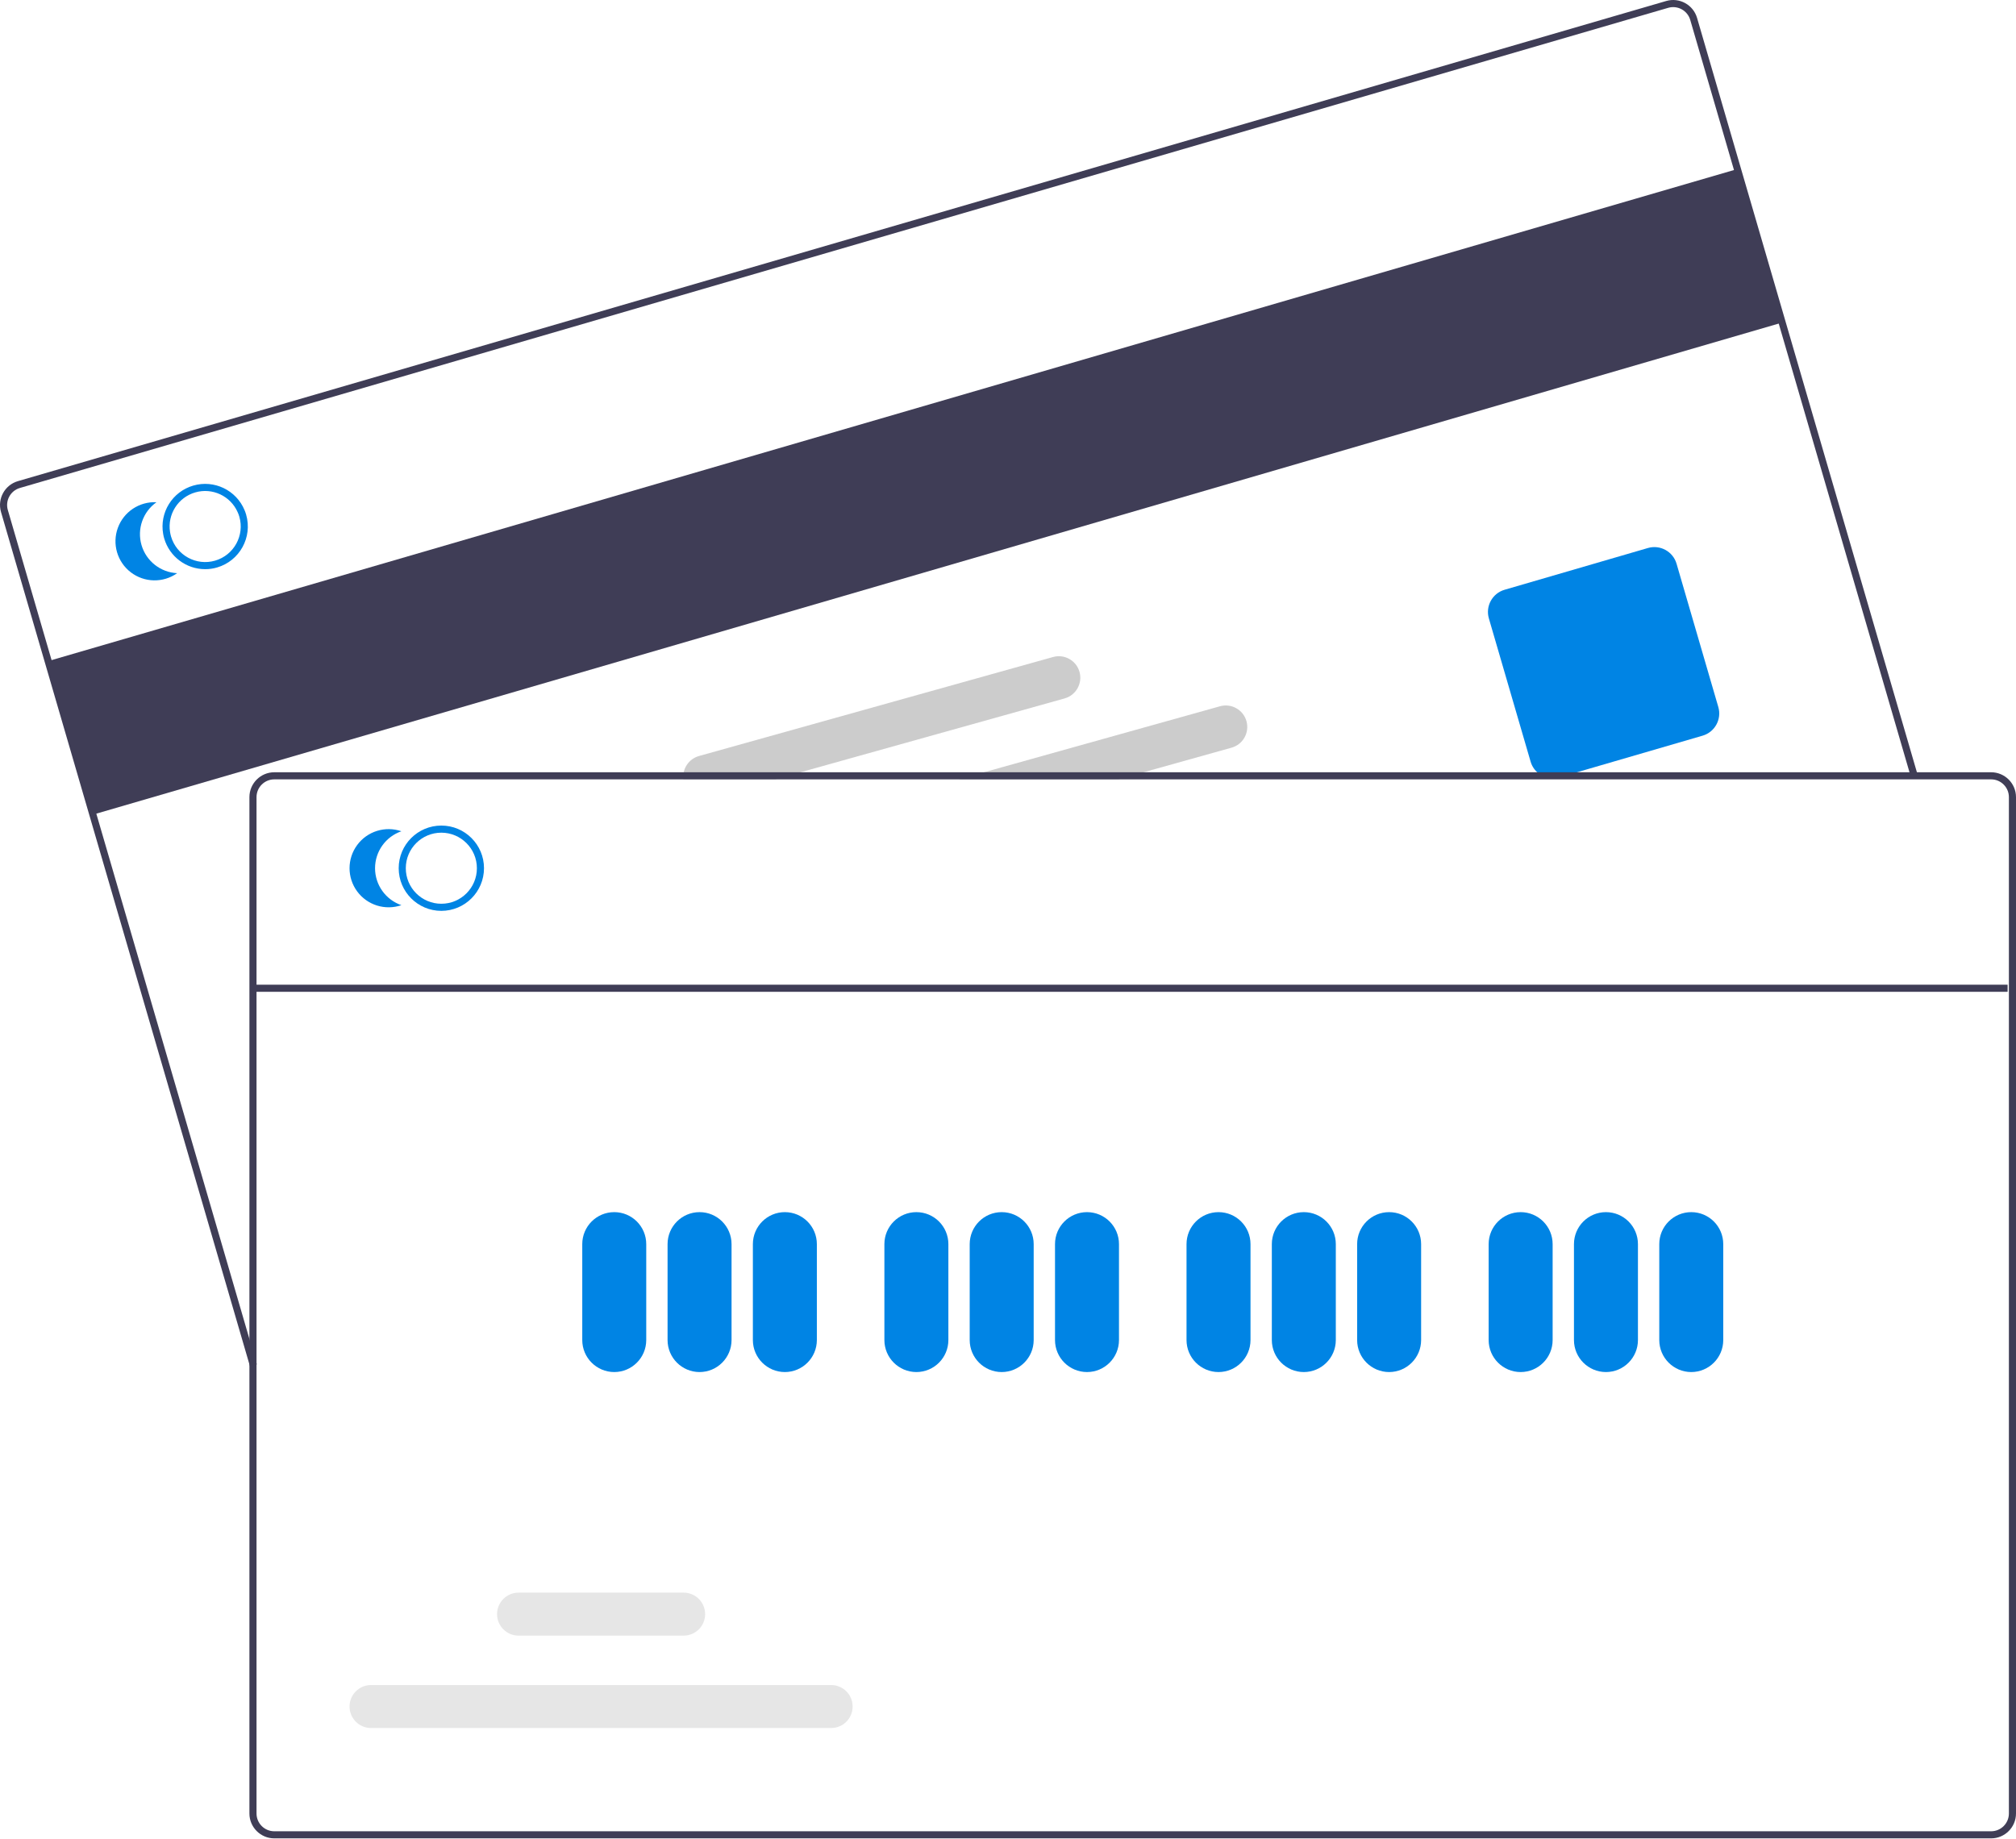
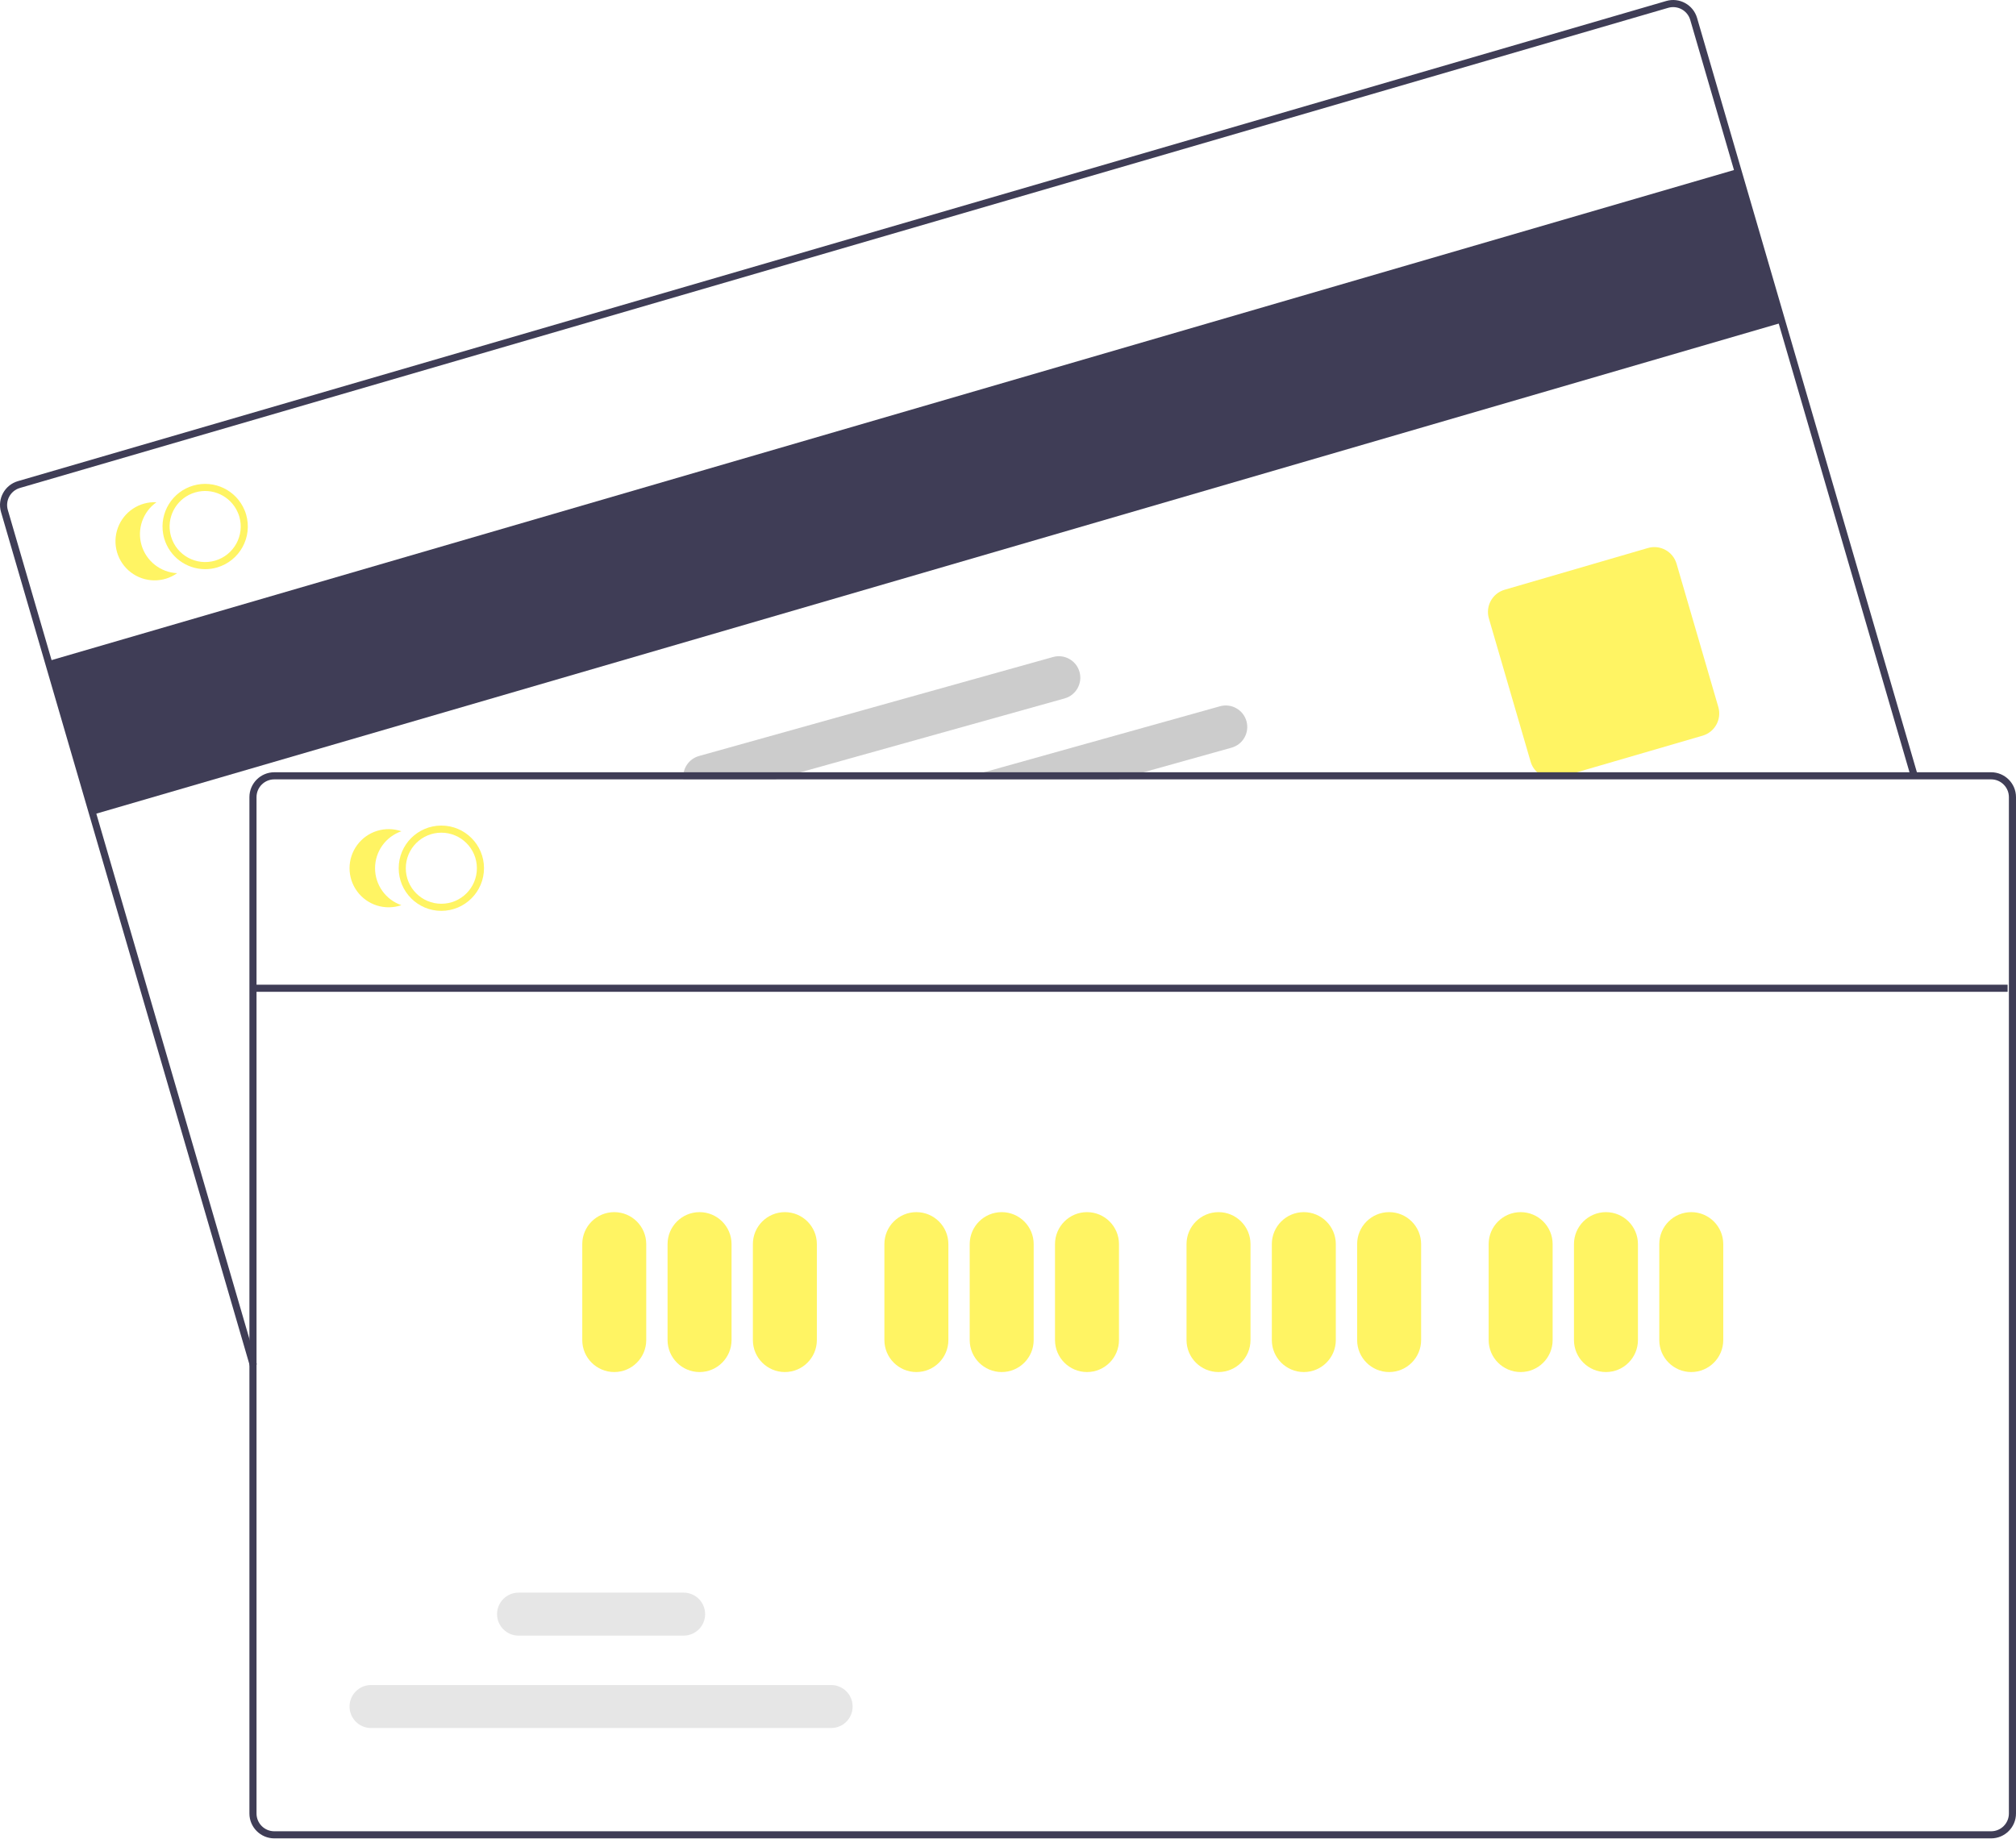
<svg xmlns="http://www.w3.org/2000/svg" data-name="Layer 1" width="567.17" height="517.31" viewBox="0 0 567.17 517.31">
  <rect x="326.035" y="307.389" width="495" height="45" transform="translate(-385.4543 -17.88532) rotate(-16.24392)" fill="#3f3d56" />
  <path d="M386.4,575.969,316.354,335.556a7,7,0,0,1,4.763-8.679L784.835,191.769a7.006,7.006,0,0,1,8.679,4.762l62.056,212.989-1.92.56L791.593,197.091a5.009,5.009,0,0,0-6.199-3.402L321.676,328.798a5,5,0,0,0-3.402,6.199l70.047,240.413Z" transform="translate(-316.0711 -191.4881)" fill="#3f3d56" />
-   <path d="M752.933,410.51a6.512,6.512,0,0,1-6.243-4.683l-11.749-40.323a6.507,6.507,0,0,1,4.422-8.059l40.323-11.749a6.507,6.507,0,0,1,8.059,4.423L799.494,390.443a6.507,6.507,0,0,1-4.422,8.059l-40.323,11.749A6.479,6.479,0,0,1,752.933,410.51Z" transform="translate(-316.0711 -191.4881)" fill="#0084e4" />
-   <path d="M385.318,336.3a11.691,11.691,0,0,0-.43-1.22,12,12,0,0,0-22.91,6.67,11.38,11.38,0,0,0,.29,1.26,12.019,12.019,0,0,0,11.53,8.64,11.749,11.749,0,0,0,3.35-.48A12.013,12.013,0,0,0,385.318,336.3Zm-8.73,12.95a10.013,10.013,0,0,1-12.4-6.8,11.435,11.435,0,0,1-.28-1.26,9.997,9.997,0,0,1,19.04-5.54,8.338,8.338,0,0,1,.45,1.21A10.004,10.004,0,0,1,376.588,349.25Z" transform="translate(-316.0711 -191.4881)" fill="#0084e4" />
-   <path d="M355.885,344.87a11.002,11.002,0,0,1,4.208-12.057,11,11,0,1,0,5.818,19.967A11.002,11.002,0,0,1,355.885,344.87Z" transform="translate(-316.0711 -191.4881)" fill="#0084e4" />
+   <path d="M752.933,410.51a6.512,6.512,0,0,1-6.243-4.683l-11.749-40.323a6.507,6.507,0,0,1,4.422-8.059l40.323-11.749a6.507,6.507,0,0,1,8.059,4.423L799.494,390.443a6.507,6.507,0,0,1-4.422,8.059l-40.323,11.749A6.479,6.479,0,0,1,752.933,410.51Z" transform="translate(-316.0711 -191.4881)" fill="#fff463" />
+   <path d="M385.318,336.3a11.691,11.691,0,0,0-.43-1.22,12,12,0,0,0-22.91,6.67,11.38,11.38,0,0,0,.29,1.26,12.019,12.019,0,0,0,11.53,8.64,11.749,11.749,0,0,0,3.35-.48A12.013,12.013,0,0,0,385.318,336.3Zm-8.73,12.95a10.013,10.013,0,0,1-12.4-6.8,11.435,11.435,0,0,1-.28-1.26,9.997,9.997,0,0,1,19.04-5.54,8.338,8.338,0,0,1,.45,1.21A10.004,10.004,0,0,1,376.588,349.25Z" transform="translate(-316.0711 -191.4881)" fill="#fff463" />
+   <path d="M355.885,344.87a11.002,11.002,0,0,1,4.208-12.057,11,11,0,1,0,5.818,19.967A11.002,11.002,0,0,1,355.885,344.87Z" transform="translate(-316.0711 -191.4881)" fill="#fff463" />
  <path d="M666.747,394.43a6.042,6.042,0,0,0-7.45-4.2L592.907,408.8l-7.15,2h44.9l7.15-2,24.75-6.92A6.049,6.049,0,0,0,666.747,394.43Z" transform="translate(-316.0711 -191.4881)" fill="#ccc" />
  <path d="M619.777,380.56a6.045,6.045,0,0,0-7.45-4.19l-99.62,27.86a6.068,6.068,0,0,0-4.37,6.57h25.79l7.16-2,74.3-20.78A6.055,6.055,0,0,0,619.777,380.56Z" transform="translate(-316.0711 -191.4881)" fill="#ccc" />
  <path d="M876.241,408.798H393.241a7.008,7.008,0,0,0-7,7v286a7.008,7.008,0,0,0,7,7H876.241a7.008,7.008,0,0,0,7-7v-286A7.008,7.008,0,0,0,876.241,408.798Zm5,293a5.002,5.002,0,0,1-5,5H393.241a5.002,5.002,0,0,1-5-5v-286a5.002,5.002,0,0,1,5-5H876.241a5.002,5.002,0,0,1,5,5Z" transform="translate(-316.0711 -191.4881)" fill="#3f3d56" />
-   <path d="M440.237,447.8a12,12,0,1,1,12-12A12.014,12.014,0,0,1,440.237,447.8Zm0-22a10,10,0,1,0,10,10A10.011,10.011,0,0,0,440.237,425.8Z" transform="translate(-316.0711 -191.4881)" fill="#0084e4" />
-   <path d="M421.585,435.8a11.002,11.002,0,0,1,7.413-10.399,11,11,0,1,0,0,20.797A11.002,11.002,0,0,1,421.585,435.8Z" transform="translate(-316.0711 -191.4881)" fill="#0084e4" />
-   <path d="M488.881,577.578a9.01,9.01,0,0,1-9-9v-27a9,9,0,0,1,18,0v27A9.01,9.01,0,0,1,488.881,577.578Z" transform="translate(-316.0711 -191.4881)" fill="#0084e4" />
-   <path d="M512.881,577.578a9.01,9.01,0,0,1-9-9v-27a9,9,0,0,1,18,0v27A9.01,9.01,0,0,1,512.881,577.578Z" transform="translate(-316.0711 -191.4881)" fill="#0084e4" />
-   <path d="M536.881,577.578a9.01,9.01,0,0,1-9-9v-27a9,9,0,0,1,18,0v27A9.01,9.01,0,0,1,536.881,577.578Z" transform="translate(-316.0711 -191.4881)" fill="#0084e4" />
-   <path d="M573.881,577.578a9.01,9.01,0,0,1-9-9v-27a9,9,0,0,1,18,0v27A9.01,9.01,0,0,1,573.881,577.578Z" transform="translate(-316.0711 -191.4881)" fill="#0084e4" />
-   <path d="M597.881,577.578a9.01,9.01,0,0,1-9-9v-27a9,9,0,0,1,18,0v27A9.01,9.01,0,0,1,597.881,577.578Z" transform="translate(-316.0711 -191.4881)" fill="#0084e4" />
-   <path d="M621.881,577.578a9.01,9.01,0,0,1-9-9v-27a9,9,0,0,1,18,0v27A9.01,9.01,0,0,1,621.881,577.578Z" transform="translate(-316.0711 -191.4881)" fill="#0084e4" />
-   <path d="M658.881,577.578a9.01,9.01,0,0,1-9-9v-27a9,9,0,0,1,18,0v27A9.01,9.01,0,0,1,658.881,577.578Z" transform="translate(-316.0711 -191.4881)" fill="#0084e4" />
-   <path d="M682.881,577.578a9.01,9.01,0,0,1-9-9v-27a9,9,0,0,1,18,0v27A9.01,9.01,0,0,1,682.881,577.578Z" transform="translate(-316.0711 -191.4881)" fill="#0084e4" />
-   <path d="M706.881,577.578a9.01,9.01,0,0,1-9-9v-27a9,9,0,0,1,18,0v27A9.01,9.01,0,0,1,706.881,577.578Z" transform="translate(-316.0711 -191.4881)" fill="#0084e4" />
-   <path d="M743.881,577.578a9.01,9.01,0,0,1-9-9v-27a9,9,0,0,1,18,0v27A9.01,9.01,0,0,1,743.881,577.578Z" transform="translate(-316.0711 -191.4881)" fill="#0084e4" />
-   <path d="M767.881,577.578a9.01,9.01,0,0,1-9-9v-27a9,9,0,0,1,18,0v27A9.01,9.01,0,0,1,767.881,577.578Z" transform="translate(-316.0711 -191.4881)" fill="#0084e4" />
-   <path d="M791.881,577.578a9.01,9.01,0,0,1-9-9v-27a9,9,0,0,1,18,0v27A9.01,9.01,0,0,1,791.881,577.578Z" transform="translate(-316.0711 -191.4881)" fill="#0084e4" />
+   <path d="M440.237,447.8a12,12,0,1,1,12-12A12.014,12.014,0,0,1,440.237,447.8Zm0-22a10,10,0,1,0,10,10A10.011,10.011,0,0,0,440.237,425.8Z" transform="translate(-316.0711 -191.4881)" fill="#fff463" />
+   <path d="M421.585,435.8a11.002,11.002,0,0,1,7.413-10.399,11,11,0,1,0,0,20.797A11.002,11.002,0,0,1,421.585,435.8Z" transform="translate(-316.0711 -191.4881)" fill="#fff463" />
+   <path d="M488.881,577.578a9.01,9.01,0,0,1-9-9v-27a9,9,0,0,1,18,0v27A9.01,9.01,0,0,1,488.881,577.578Z" transform="translate(-316.0711 -191.4881)" fill="#fff463" />
+   <path d="M512.881,577.578a9.01,9.01,0,0,1-9-9v-27a9,9,0,0,1,18,0v27A9.01,9.01,0,0,1,512.881,577.578Z" transform="translate(-316.0711 -191.4881)" fill="#fff463" />
+   <path d="M536.881,577.578a9.01,9.01,0,0,1-9-9v-27a9,9,0,0,1,18,0v27A9.01,9.01,0,0,1,536.881,577.578Z" transform="translate(-316.0711 -191.4881)" fill="#fff463" />
+   <path d="M573.881,577.578a9.01,9.01,0,0,1-9-9v-27a9,9,0,0,1,18,0v27A9.01,9.01,0,0,1,573.881,577.578Z" transform="translate(-316.0711 -191.4881)" fill="#fff463" />
+   <path d="M597.881,577.578a9.01,9.01,0,0,1-9-9v-27a9,9,0,0,1,18,0v27A9.01,9.01,0,0,1,597.881,577.578Z" transform="translate(-316.0711 -191.4881)" fill="#fff463" />
+   <path d="M621.881,577.578a9.01,9.01,0,0,1-9-9v-27a9,9,0,0,1,18,0v27A9.01,9.01,0,0,1,621.881,577.578Z" transform="translate(-316.0711 -191.4881)" fill="#fff463" />
+   <path d="M658.881,577.578a9.01,9.01,0,0,1-9-9v-27a9,9,0,0,1,18,0v27A9.01,9.01,0,0,1,658.881,577.578Z" transform="translate(-316.0711 -191.4881)" fill="#fff463" />
+   <path d="M682.881,577.578a9.01,9.01,0,0,1-9-9v-27a9,9,0,0,1,18,0v27A9.01,9.01,0,0,1,682.881,577.578Z" transform="translate(-316.0711 -191.4881)" fill="#fff463" />
+   <path d="M706.881,577.578a9.01,9.01,0,0,1-9-9v-27a9,9,0,0,1,18,0v27A9.01,9.01,0,0,1,706.881,577.578Z" transform="translate(-316.0711 -191.4881)" fill="#fff463" />
+   <path d="M743.881,577.578a9.01,9.01,0,0,1-9-9v-27a9,9,0,0,1,18,0v27A9.01,9.01,0,0,1,743.881,577.578Z" transform="translate(-316.0711 -191.4881)" fill="#fff463" />
+   <path d="M767.881,577.578a9.01,9.01,0,0,1-9-9v-27a9,9,0,0,1,18,0v27A9.01,9.01,0,0,1,767.881,577.578Z" transform="translate(-316.0711 -191.4881)" fill="#fff463" />
+   <path d="M791.881,577.578a9.01,9.01,0,0,1-9-9v-27a9,9,0,0,1,18,0v27A9.01,9.01,0,0,1,791.881,577.578Z" transform="translate(-316.0711 -191.4881)" fill="#fff463" />
  <path d="M549.899,677.745H420.459a6.047,6.047,0,1,1,0-12.095H549.899a6.047,6.047,0,1,1,0,12.095Z" transform="translate(-316.0711 -191.4881)" fill="#e6e6e6" />
  <path d="M508.399,651.745H461.959a6.047,6.047,0,1,1,0-12.095h46.44a6.047,6.047,0,1,1,0,12.095Z" transform="translate(-316.0711 -191.4881)" fill="#e6e6e6" />
  <rect x="71.81" y="277.09" width="493" height="2" fill="#3f3d56" />
</svg>
